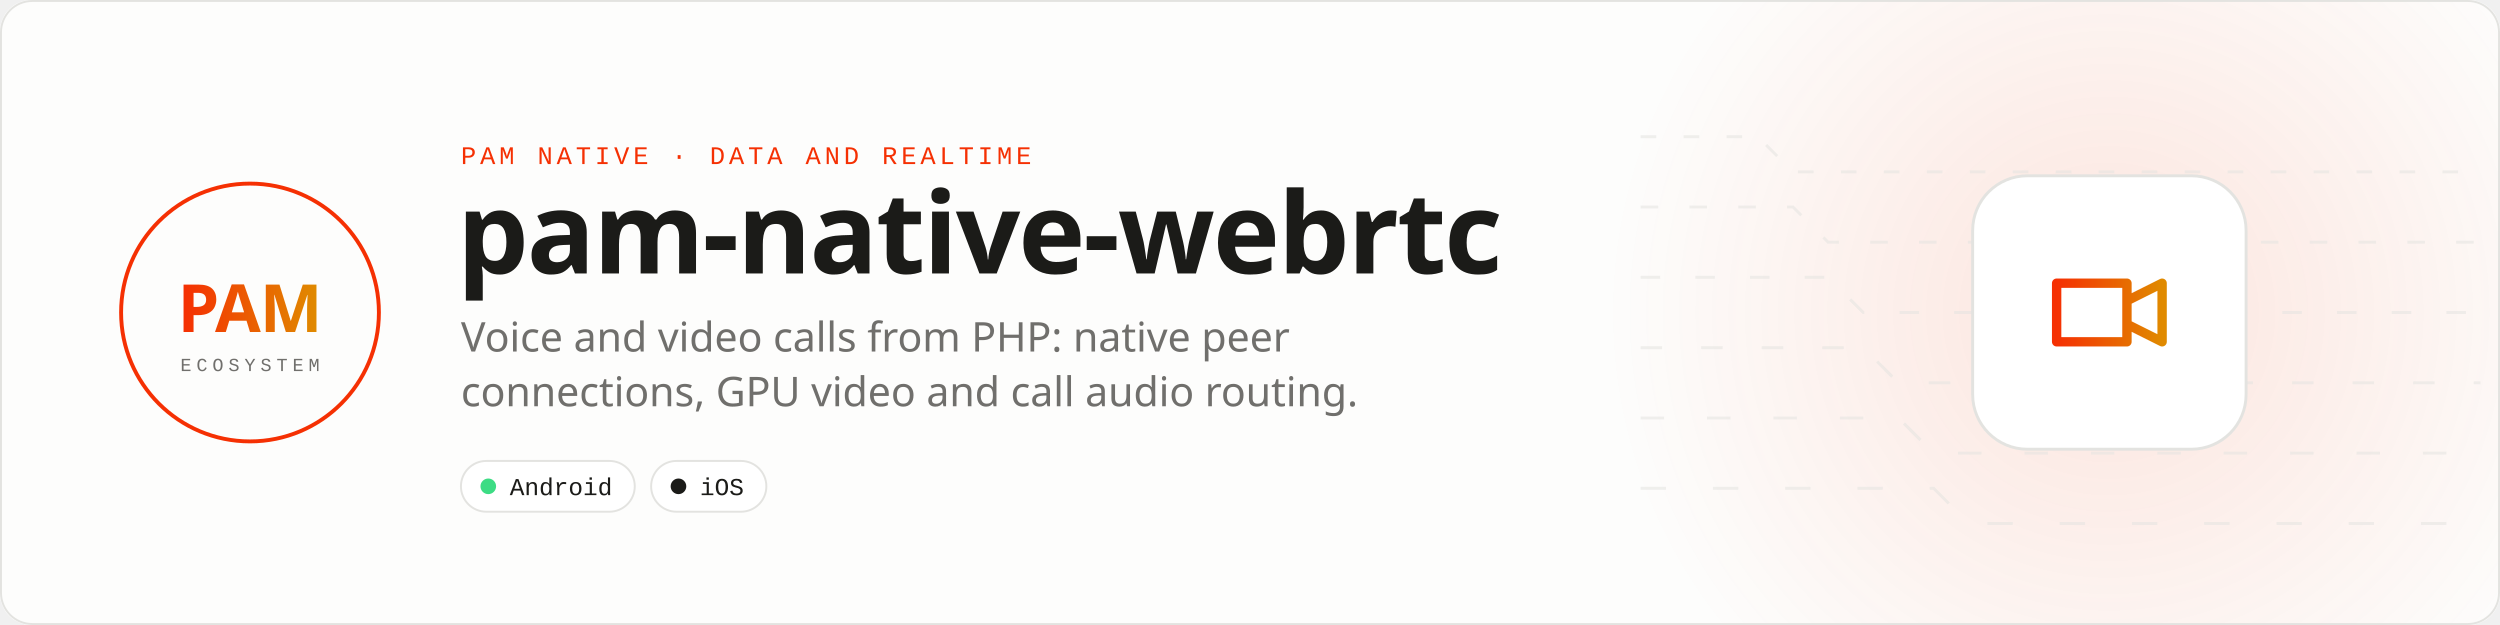
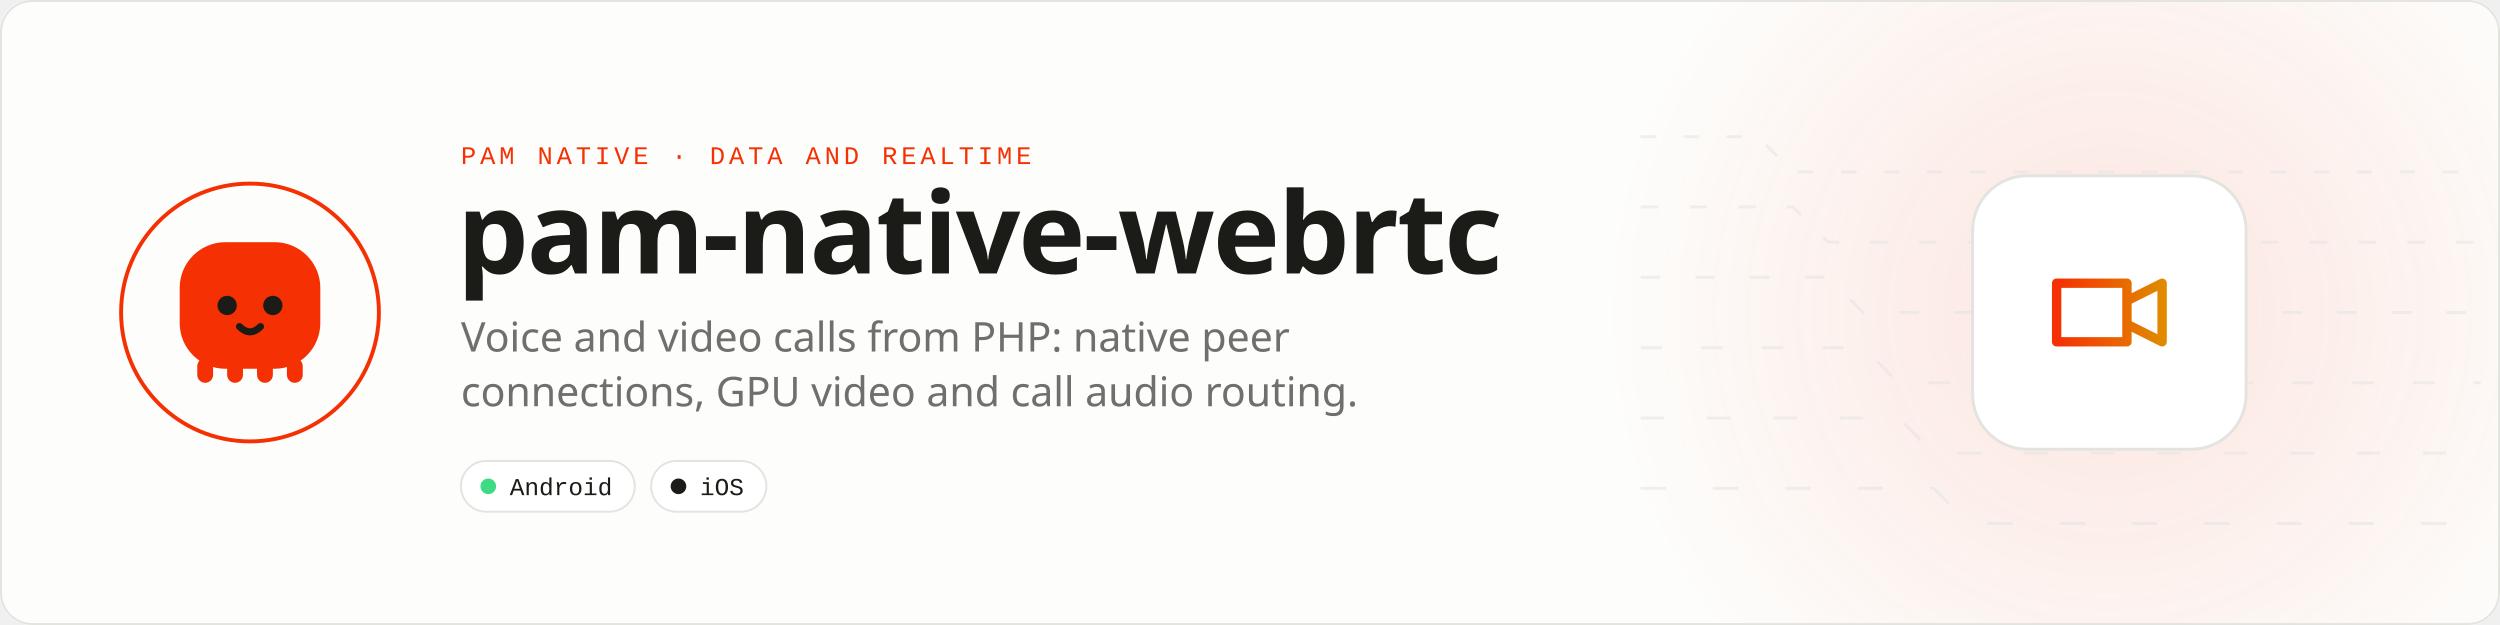
<svg xmlns="http://www.w3.org/2000/svg" viewBox="0 0 1280 320" width="1280" height="320" role="img" aria-label="pam-native-webrtc: Voice and video calls from PHP: native peer connections, GPU video and call audio routing.">
  <defs>
    <linearGradient id="pg" x1="0" y1="0" x2="1" y2="0">
      <stop offset="0" stop-color="#f53003" />
      <stop offset="1" stop-color="#e08a00" />
    </linearGradient>
    <radialGradient id="gl">
      <stop offset="0" stop-color="#f53003" stop-opacity=".12" />
      <stop offset="1" stop-color="#f53003" stop-opacity="0" />
    </radialGradient>
    <clipPath id="cl">
      <rect width="1280" height="320" rx="16" />
    </clipPath>
  </defs>
  <g clip-path="url(#cl)">
    <rect width="1280" height="320" fill="#fdfdfc" />
    <circle cx="1080" cy="160" r="260" fill="url(#gl)" />
    <g fill="none" stroke="#e3e3e0" stroke-width="1.5" opacity=".55">
      <path d="M840 70H900l18 18H1270" stroke-dasharray="8 14">
        <animate attributeName="stroke-dashoffset" from="0" to="-48" dur="3.0s" repeatCount="indefinite" />
      </path>
      <path d="M840 106H918l18 18H1270" stroke-dasharray="9 16">
        <animate attributeName="stroke-dashoffset" from="0" to="-48" dur="3.4s" repeatCount="indefinite" />
      </path>
      <path d="M840 142H936l18 18H1270" stroke-dasharray="10 18">
        <animate attributeName="stroke-dashoffset" from="0" to="-48" dur="3.8s" repeatCount="indefinite" />
      </path>
      <path d="M840 178H954l18 18H1270" stroke-dasharray="11 20">
        <animate attributeName="stroke-dashoffset" from="0" to="-48" dur="4.2s" repeatCount="indefinite" />
      </path>
      <path d="M840 214H972l18 18H1270" stroke-dasharray="12 22">
        <animate attributeName="stroke-dashoffset" from="0" to="-48" dur="4.6s" repeatCount="indefinite" />
      </path>
      <path d="M840 250H990l18 18H1270" stroke-dasharray="13 24">
        <animate attributeName="stroke-dashoffset" from="0" to="-48" dur="5.0s" repeatCount="indefinite" />
      </path>
    </g>
  </g>
  <rect x=".5" y=".5" width="1279" height="319" rx="16" fill="none" stroke="#e3e3e0" />
  <circle cx="128" cy="160" r="66" fill="#fdfdfc" stroke="#f53003" stroke-width="2" />
  <circle cx="128" cy="160" r="66" fill="none" stroke="#f53003">
    <animate attributeName="r" values="66;92" dur="3s" repeatCount="indefinite" />
    <animate attributeName="stroke-opacity" values=".5;0" dur="3s" repeatCount="indefinite" />
  </circle>
-   <text x="128" y="170" text-anchor="middle" font-family="-apple-system, BlinkMacSystemFont, 'Segoe UI', 'Noto Sans', Helvetica, Arial, sans-serif" font-weight="700" font-size="34" letter-spacing="-.5" fill="url(#pg)">PAM</text>
-   <text x="128" y="190" text-anchor="middle" font-family="ui-monospace, SFMono-Regular, 'SF Mono', Menlo, Consolas, 'Liberation Mono', monospace" font-size="9.5" letter-spacing="2.5" fill="#706f6c">ECOSYSTEM</text>
+   <g transform="translate(74 104.2) scale(.9)">
+     <rect x="30" y="88" width="9" height="14" rx="4.5" fill="#f53003" />
+     <rect x="47" y="88" width="9" height="14" rx="4.5" fill="#f53003" />
+     <rect x="64" y="88" width="9" height="14" rx="4.5" fill="#f53003" />
+     <rect x="81" y="88" width="9" height="14" rx="4.5" fill="#f53003" />
+     <rect x="20" y="22" width="80" height="72" rx="26" fill="#f53003" />
+     <circle cx="47" cy="58" r="5.5" fill="#1b1b18" />
+     <circle cx="73" cy="58" r="5.5" fill="#1b1b18" />
+     <path d="M54 70q6 6 12 0" stroke="#1b1b18" stroke-width="4" stroke-linecap="round" fill="none" />
+   </g>
  <text x="236" y="84" font-family="ui-monospace, SFMono-Regular, 'SF Mono', Menlo, Consolas, 'Liberation Mono', monospace" font-size="13" letter-spacing="2" fill="#f53003">PAM NATIVE · DATA AND REALTIME</text>
  <text x="234" y="140" font-family="-apple-system, BlinkMacSystemFont, 'Segoe UI', 'Noto Sans', Helvetica, Arial, sans-serif" font-weight="700" font-size="58" letter-spacing="-1" fill="#1b1b18">pam-native-webrtc</text>
  <text x="236" y="180" font-family="-apple-system, BlinkMacSystemFont, 'Segoe UI', 'Noto Sans', Helvetica, Arial, sans-serif" font-size="21" fill="#706f6c">Voice and video calls from PHP: native peer</text>
  <text x="236" y="208" font-family="-apple-system, BlinkMacSystemFont, 'Segoe UI', 'Noto Sans', Helvetica, Arial, sans-serif" font-size="21" fill="#706f6c">connections, GPU video and call audio routing.</text>
  <rect x="236" y="236" width="89" height="26" rx="13" fill="#ffffff" stroke="#e3e3e0" />
  <circle cx="250" cy="249" r="4" fill="#3ddc84" />
  <text x="261" y="253.5" font-family="ui-monospace, SFMono-Regular, 'SF Mono', Menlo, Consolas, 'Liberation Mono', monospace" font-size="12.5" fill="#1b1b18">Android</text>
  <rect x="333.375" y="236" width="59" height="26" rx="13" fill="#ffffff" stroke="#e3e3e0" />
  <circle cx="347.375" cy="249" r="4" fill="#1b1b18" />
  <text x="358.375" y="253.5" font-family="ui-monospace, SFMono-Regular, 'SF Mono', Menlo, Consolas, 'Liberation Mono', monospace" font-size="12.5" fill="#1b1b18">iOS</text>
  <rect x="1010" y="90" width="140" height="140" rx="28" fill="#ffffff" stroke="#e3e3e0" stroke-width="1.5" />
  <g transform="translate(1044 124) scale(3)" fill="none" stroke="url(#pg)" stroke-width="1.6" stroke-linecap="round" stroke-linejoin="round">
    <path d="M3 7h12v10H3zM15 10l6-3v10l-6-3" />
  </g>
</svg>
